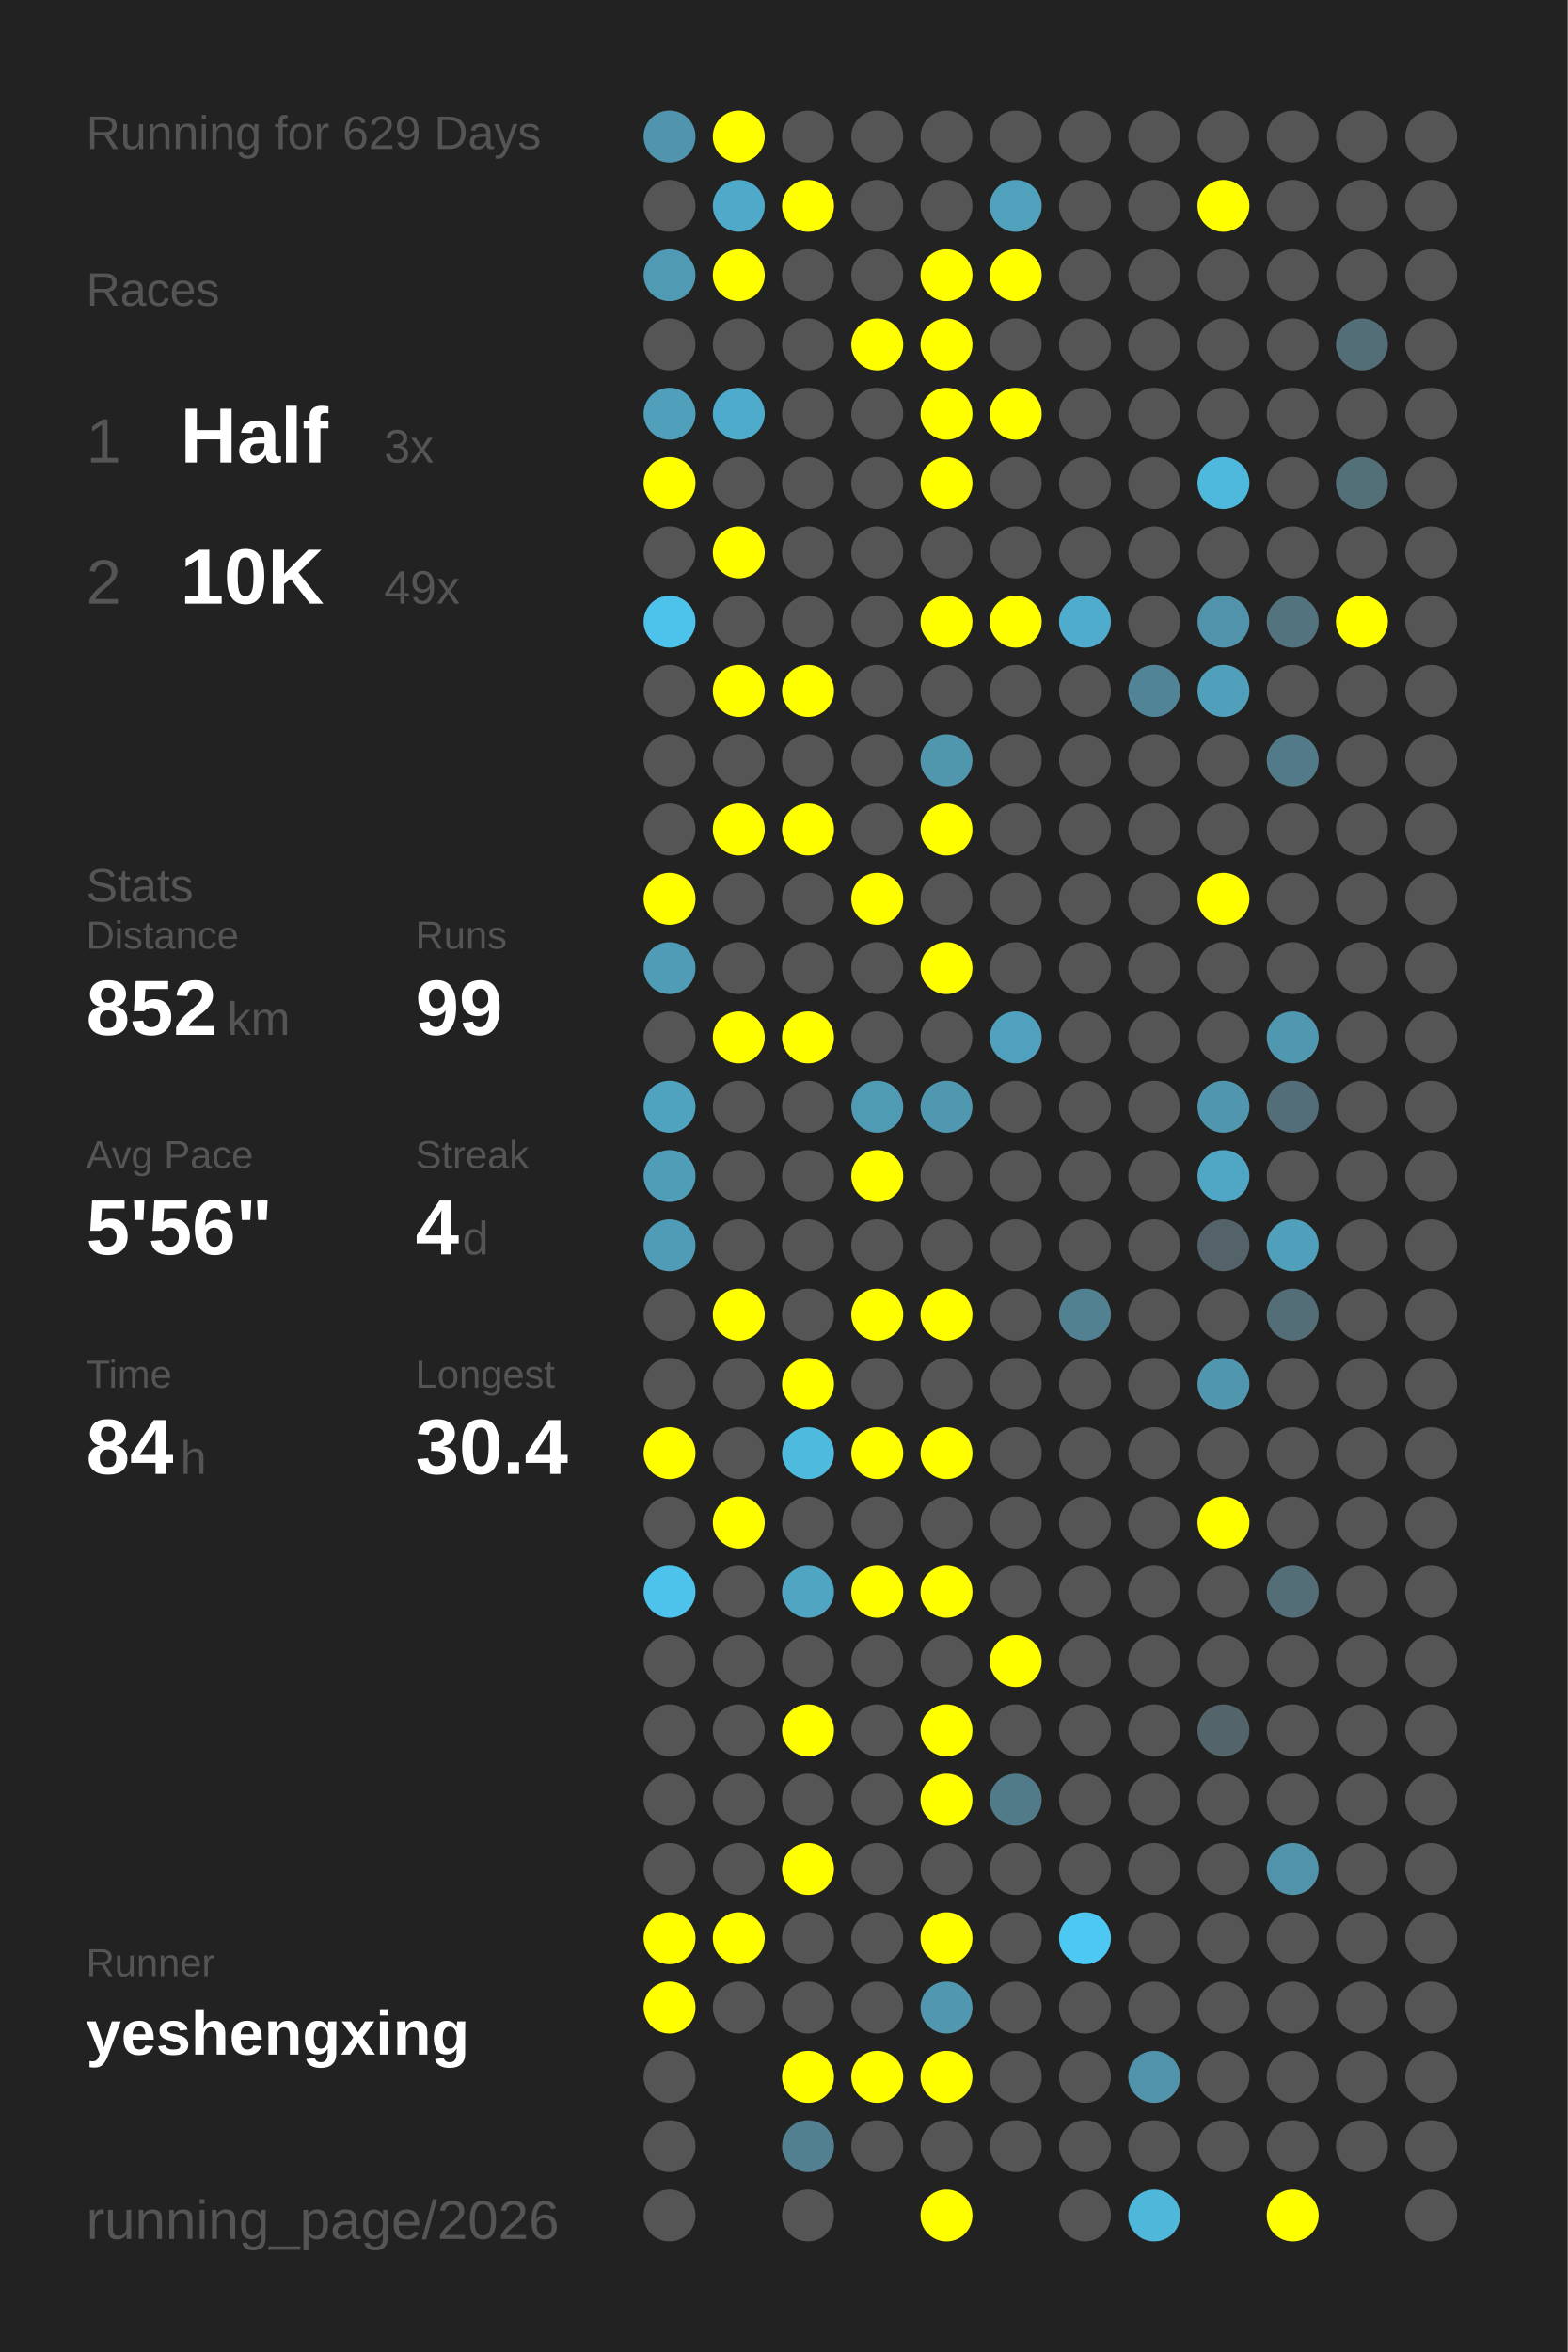
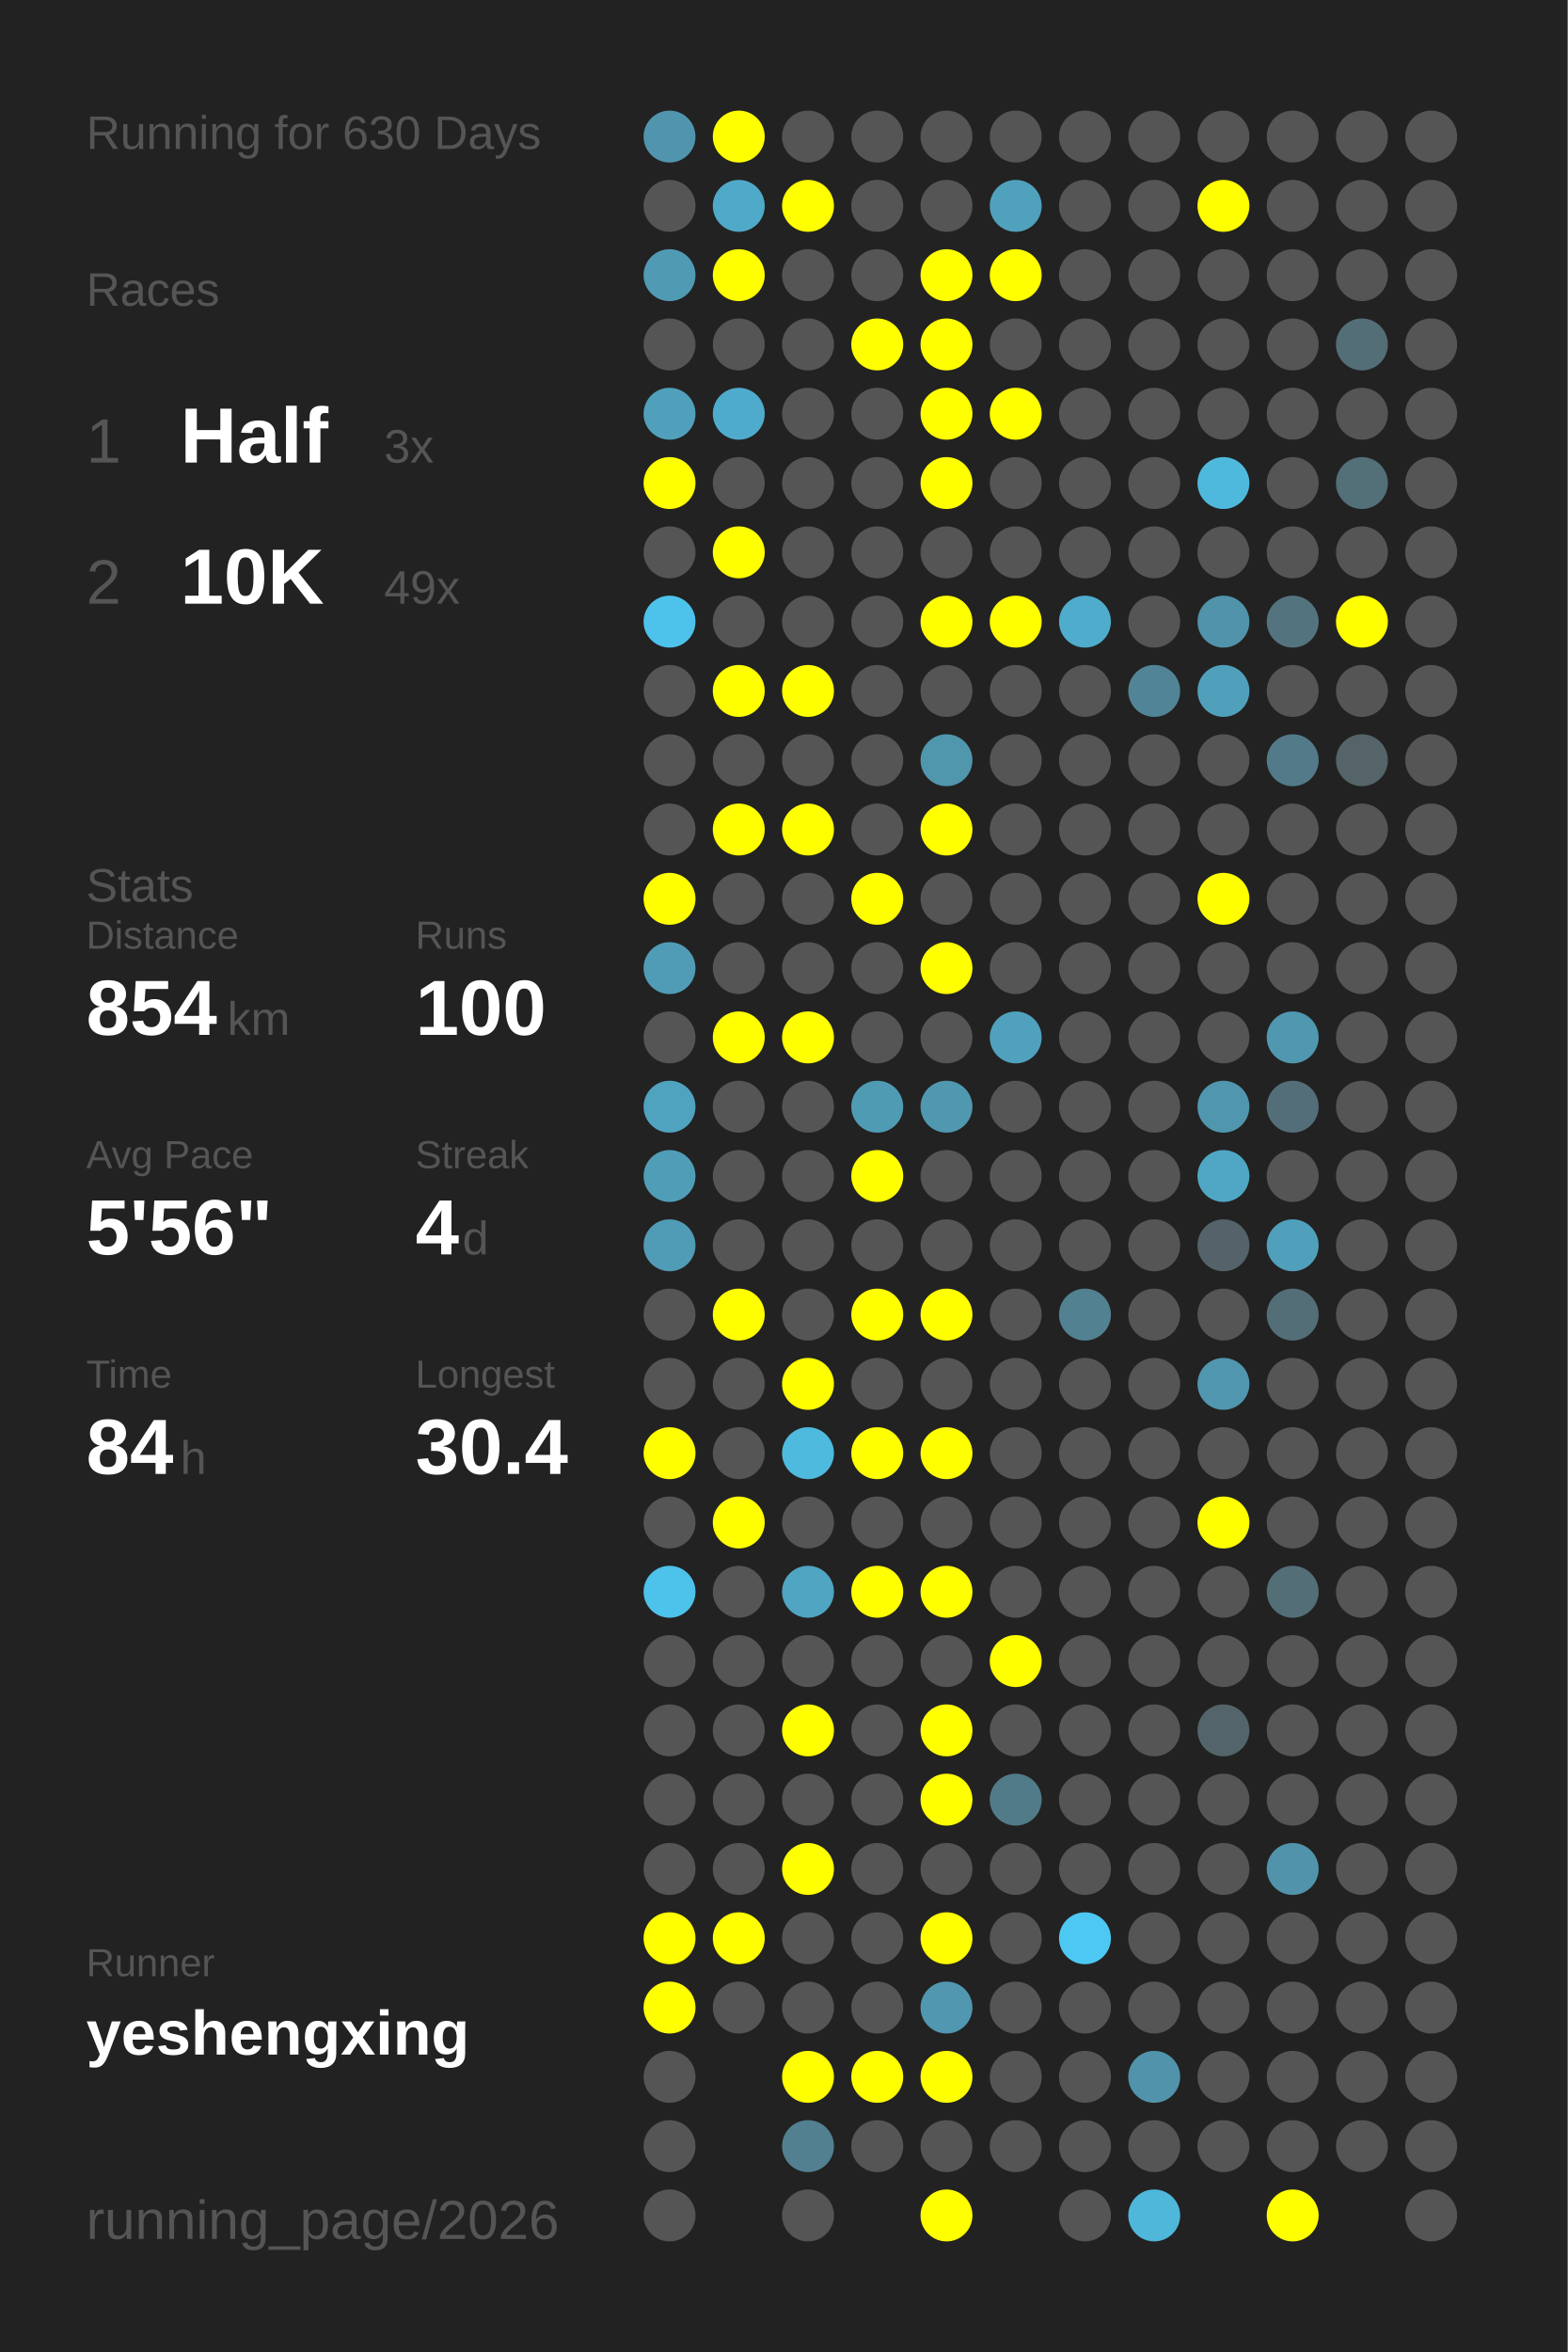
<svg xmlns="http://www.w3.org/2000/svg" baseProfile="full" height="300mm" version="1.1" viewBox="0,0,200,300" width="200mm">
  <defs />
  <rect fill="#222222" height="300" width="200" x="0" y="0" />
-   <text fill="#555555" style="font-size:6px; font-family:Arial;" x="11" y="19">Running for 629 Days</text>
+   <text fill="#555555" style="font-size:6px; font-family:Arial;" x="11" y="19">Running for 630 Days</text>
  <text fill="#555555" style="font-size:6px; font-family:Arial;" x="11" y="39">Races</text>
  <text fill="#555555" style="font-size:8px; font-family:Arial;" x="11" y="59">1</text>
  <text fill="#FFFFFF" style="font-size:10px; font-family:Arial; font-weight:bold;" x="23" y="59">Half</text>
  <text fill="#555555" style="font-size:6px; font-family:Arial;" x="49" y="59">3x</text>
  <text fill="#555555" style="font-size:8px; font-family:Arial;" x="11" y="77">2</text>
  <text fill="#FFFFFF" style="font-size:10px; font-family:Arial; font-weight:bold;" x="23" y="77">10K</text>
  <text fill="#555555" style="font-size:6px; font-family:Arial;" x="49" y="77">49x</text>
  <text fill="#555555" style="font-size:6px; font-family:Arial;" x="11" y="115">Stats</text>
  <text fill="#555555" style="font-size:5px; font-family:Arial;" x="11" y="121">Distance</text>
-   <text fill="#FFFFFF" style="font-size:10px; font-family:Arial; font-weight:bold;" x="11" y="132">852</text>
+   <text fill="#FFFFFF" style="font-size:10px; font-family:Arial; font-weight:bold;" x="11" y="132">854</text>
  <text fill="#555555" style="font-size:6px; font-family:Arial;" x="29" y="132">km</text>
  <text fill="#555555" style="font-size:5px; font-family:Arial;" x="53" y="121">Runs</text>
-   <text fill="#FFFFFF" style="font-size:10px; font-family:Arial; font-weight:bold;" x="53" y="132">99</text>
+   <text fill="#FFFFFF" style="font-size:10px; font-family:Arial; font-weight:bold;" x="53" y="132">100</text>
  <text fill="#555555" style="font-size:5px; font-family:Arial;" x="11" y="149">Avg Pace</text>
  <text fill="#FFFFFF" style="font-size:10px; font-family:Arial; font-weight:bold;" x="11" y="160">5'56"</text>
  <text fill="#555555" style="font-size:5px; font-family:Arial;" x="53" y="149">Streak</text>
  <text fill="#FFFFFF" style="font-size:10px; font-family:Arial; font-weight:bold;" x="53" y="160">4</text>
  <text fill="#555555" style="font-size:6px; font-family:Arial;" x="59" y="160">d</text>
  <text fill="#555555" style="font-size:5px; font-family:Arial;" x="11" y="177">Time</text>
  <text fill="#FFFFFF" style="font-size:10px; font-family:Arial; font-weight:bold;" x="11" y="188">84</text>
  <text fill="#555555" style="font-size:6px; font-family:Arial;" x="23" y="188">h</text>
  <text fill="#555555" style="font-size:5px; font-family:Arial;" x="53" y="177">Longest</text>
  <text fill="#FFFFFF" style="font-size:10px; font-family:Arial; font-weight:bold;" x="53" y="188">30.4</text>
  <text fill="#555555" style="font-size:5px; font-family:Arial;" x="11" y="252.065">Runner</text>
  <text fill="#FFFFFF" style="font-size:8px; font-family:Arial; font-weight:bold;" x="11" y="262.065">yeshengxing</text>
  <text fill="#555555" style="font-size:7px; font-family:Arial;" x="11" y="285.581">running_page/2026</text>
  <circle cx="85.417" cy="17.419" fill="#5095ad" r="3.312" />
  <circle cx="85.417" cy="26.258" fill="#555555" r="3.312" />
  <circle cx="85.417" cy="35.097" fill="#509ab3" r="3.312" />
  <circle cx="85.417" cy="43.935" fill="#555555" r="3.312" />
  <circle cx="85.417" cy="52.774" fill="#50a0bb" r="3.312" />
  <circle cx="85.417" cy="61.613" fill="#FFFF00" r="3.312" />
  <circle cx="85.417" cy="70.452" fill="#555555" r="3.312" />
  <circle cx="85.417" cy="79.29" fill="#4dc3eb" r="3.312" />
  <circle cx="85.417" cy="88.129" fill="#555555" r="3.312" />
  <circle cx="85.417" cy="96.968" fill="#555555" r="3.312" />
  <circle cx="85.417" cy="105.806" fill="#555555" r="3.312" />
  <circle cx="85.417" cy="114.645" fill="#FFFF00" r="3.312" />
  <circle cx="85.417" cy="123.484" fill="#509cb6" r="3.312" />
  <circle cx="85.417" cy="132.323" fill="#555555" r="3.312" />
  <circle cx="85.417" cy="141.161" fill="#4fa3bf" r="3.312" />
  <circle cx="85.417" cy="150" fill="#509db7" r="3.312" />
  <circle cx="85.417" cy="158.839" fill="#509bb5" r="3.312" />
  <circle cx="85.417" cy="167.677" fill="#555555" r="3.312" />
  <circle cx="85.417" cy="176.516" fill="#555555" r="3.312" />
  <circle cx="85.417" cy="185.355" fill="#FFFF00" r="3.312" />
  <circle cx="85.417" cy="194.194" fill="#555555" r="3.312" />
  <circle cx="85.417" cy="203.032" fill="#4dc2ea" r="3.312" />
  <circle cx="85.417" cy="211.871" fill="#555555" r="3.312" />
  <circle cx="85.417" cy="220.71" fill="#555555" r="3.312" />
  <circle cx="85.417" cy="229.548" fill="#555555" r="3.312" />
  <circle cx="85.417" cy="238.387" fill="#555555" r="3.312" />
  <circle cx="85.417" cy="247.226" fill="#FFFF00" r="3.312" />
  <circle cx="85.417" cy="256.065" fill="#FFFF00" r="3.312" />
  <circle cx="85.417" cy="264.903" fill="#555555" r="3.312" />
  <circle cx="85.417" cy="273.742" fill="#555555" r="3.312" />
  <circle cx="85.417" cy="282.581" fill="#555555" r="3.312" />
  <circle cx="94.25" cy="17.419" fill="#FFFF00" r="3.312" />
  <circle cx="94.25" cy="26.258" fill="#4fa9c8" r="3.312" />
  <circle cx="94.25" cy="35.097" fill="#FFFF00" r="3.312" />
  <circle cx="94.25" cy="43.935" fill="#555555" r="3.312" />
  <circle cx="94.25" cy="52.774" fill="#4fabcb" r="3.312" />
  <circle cx="94.25" cy="61.613" fill="#555555" r="3.312" />
  <circle cx="94.25" cy="70.452" fill="#FFFF00" r="3.312" />
  <circle cx="94.25" cy="79.29" fill="#555555" r="3.312" />
  <circle cx="94.25" cy="88.129" fill="#FFFF00" r="3.312" />
  <circle cx="94.25" cy="96.968" fill="#555555" r="3.312" />
  <circle cx="94.25" cy="105.806" fill="#FFFF00" r="3.312" />
  <circle cx="94.25" cy="114.645" fill="#555555" r="3.312" />
  <circle cx="94.25" cy="123.484" fill="#555555" r="3.312" />
  <circle cx="94.25" cy="132.323" fill="#FFFF00" r="3.312" />
  <circle cx="94.25" cy="141.161" fill="#555555" r="3.312" />
  <circle cx="94.25" cy="150" fill="#555555" r="3.312" />
  <circle cx="94.25" cy="158.839" fill="#555555" r="3.312" />
  <circle cx="94.25" cy="167.677" fill="#FFFF00" r="3.312" />
  <circle cx="94.25" cy="176.516" fill="#555555" r="3.312" />
  <circle cx="94.25" cy="185.355" fill="#555555" r="3.312" />
  <circle cx="94.25" cy="194.194" fill="#FFFF00" r="3.312" />
  <circle cx="94.25" cy="203.032" fill="#555555" r="3.312" />
  <circle cx="94.25" cy="211.871" fill="#555555" r="3.312" />
  <circle cx="94.25" cy="220.71" fill="#555555" r="3.312" />
  <circle cx="94.25" cy="229.548" fill="#555555" r="3.312" />
  <circle cx="94.25" cy="238.387" fill="#555555" r="3.312" />
  <circle cx="94.25" cy="247.226" fill="#FFFF00" r="3.312" />
  <circle cx="94.25" cy="256.065" fill="#555555" r="3.312" />
  <circle cx="103.083" cy="17.419" fill="#555555" r="3.312" />
  <circle cx="103.083" cy="26.258" fill="#FFFF00" r="3.312" />
  <circle cx="103.083" cy="35.097" fill="#555555" r="3.312" />
  <circle cx="103.083" cy="43.935" fill="#555555" r="3.312" />
  <circle cx="103.083" cy="52.774" fill="#555555" r="3.312" />
  <circle cx="103.083" cy="61.613" fill="#555555" r="3.312" />
  <circle cx="103.083" cy="70.452" fill="#555555" r="3.312" />
  <circle cx="103.083" cy="79.29" fill="#555555" r="3.312" />
  <circle cx="103.083" cy="88.129" fill="#FFFF00" r="3.312" />
  <circle cx="103.083" cy="96.968" fill="#555555" r="3.312" />
  <circle cx="103.083" cy="105.806" fill="#FFFF00" r="3.312" />
  <circle cx="103.083" cy="114.645" fill="#555555" r="3.312" />
  <circle cx="103.083" cy="123.484" fill="#555555" r="3.312" />
  <circle cx="103.083" cy="132.323" fill="#FFFF00" r="3.312" />
  <circle cx="103.083" cy="141.161" fill="#555555" r="3.312" />
  <circle cx="103.083" cy="150" fill="#555555" r="3.312" />
  <circle cx="103.083" cy="158.839" fill="#555555" r="3.312" />
  <circle cx="103.083" cy="167.677" fill="#555555" r="3.312" />
  <circle cx="103.083" cy="176.516" fill="#FFFF00" r="3.312" />
  <circle cx="103.083" cy="185.355" fill="#4ebade" r="3.312" />
  <circle cx="103.083" cy="194.194" fill="#555555" r="3.312" />
  <circle cx="103.083" cy="203.032" fill="#4fa5c2" r="3.312" />
  <circle cx="103.083" cy="211.871" fill="#555555" r="3.312" />
  <circle cx="103.083" cy="220.71" fill="#FFFF00" r="3.312" />
  <circle cx="103.083" cy="229.548" fill="#555555" r="3.312" />
  <circle cx="103.083" cy="238.387" fill="#FFFF00" r="3.312" />
  <circle cx="103.083" cy="247.226" fill="#555555" r="3.312" />
  <circle cx="103.083" cy="256.065" fill="#555555" r="3.312" />
  <circle cx="103.083" cy="264.903" fill="#FFFF00" r="3.312" />
  <circle cx="103.083" cy="273.742" fill="#528090" r="3.312" />
  <circle cx="103.083" cy="282.581" fill="#555555" r="3.312" />
  <circle cx="111.917" cy="17.419" fill="#555555" r="3.312" />
  <circle cx="111.917" cy="26.258" fill="#555555" r="3.312" />
  <circle cx="111.917" cy="35.097" fill="#555555" r="3.312" />
  <circle cx="111.917" cy="43.935" fill="#FFFF00" r="3.312" />
  <circle cx="111.917" cy="52.774" fill="#555555" r="3.312" />
  <circle cx="111.917" cy="61.613" fill="#555555" r="3.312" />
  <circle cx="111.917" cy="70.452" fill="#555555" r="3.312" />
  <circle cx="111.917" cy="79.29" fill="#555555" r="3.312" />
  <circle cx="111.917" cy="88.129" fill="#555555" r="3.312" />
  <circle cx="111.917" cy="96.968" fill="#555555" r="3.312" />
  <circle cx="111.917" cy="105.806" fill="#555555" r="3.312" />
  <circle cx="111.917" cy="114.645" fill="#FFFF00" r="3.312" />
  <circle cx="111.917" cy="123.484" fill="#555555" r="3.312" />
  <circle cx="111.917" cy="132.323" fill="#555555" r="3.312" />
  <circle cx="111.917" cy="141.161" fill="#509bb4" r="3.312" />
  <circle cx="111.917" cy="150" fill="#FFFF00" r="3.312" />
  <circle cx="111.917" cy="158.839" fill="#555555" r="3.312" />
  <circle cx="111.917" cy="167.677" fill="#FFFF00" r="3.312" />
  <circle cx="111.917" cy="176.516" fill="#555555" r="3.312" />
  <circle cx="111.917" cy="185.355" fill="#FFFF00" r="3.312" />
  <circle cx="111.917" cy="194.194" fill="#555555" r="3.312" />
  <circle cx="111.917" cy="203.032" fill="#FFFF00" r="3.312" />
  <circle cx="111.917" cy="211.871" fill="#555555" r="3.312" />
  <circle cx="111.917" cy="220.71" fill="#555555" r="3.312" />
  <circle cx="111.917" cy="229.548" fill="#555555" r="3.312" />
  <circle cx="111.917" cy="238.387" fill="#555555" r="3.312" />
  <circle cx="111.917" cy="247.226" fill="#555555" r="3.312" />
  <circle cx="111.917" cy="256.065" fill="#555555" r="3.312" />
  <circle cx="111.917" cy="264.903" fill="#FFFF00" r="3.312" />
  <circle cx="111.917" cy="273.742" fill="#555555" r="3.312" />
  <circle cx="120.75" cy="17.419" fill="#555555" r="3.312" />
  <circle cx="120.75" cy="26.258" fill="#555555" r="3.312" />
  <circle cx="120.75" cy="35.097" fill="#FFFF00" r="3.312" />
  <circle cx="120.75" cy="43.935" fill="#FFFF00" r="3.312" />
  <circle cx="120.75" cy="52.774" fill="#FFFF00" r="3.312" />
  <circle cx="120.75" cy="61.613" fill="#FFFF00" r="3.312" />
  <circle cx="120.75" cy="70.452" fill="#555555" r="3.312" />
  <circle cx="120.75" cy="79.29" fill="#FFFF00" r="3.312" />
  <circle cx="120.75" cy="88.129" fill="#555555" r="3.312" />
  <circle cx="120.75" cy="96.968" fill="#5096ad" r="3.312" />
  <circle cx="120.75" cy="105.806" fill="#FFFF00" r="3.312" />
  <circle cx="120.75" cy="114.645" fill="#555555" r="3.312" />
  <circle cx="120.75" cy="123.484" fill="#FFFF00" r="3.312" />
  <circle cx="120.75" cy="132.323" fill="#555555" r="3.312" />
  <circle cx="120.75" cy="141.161" fill="#5098b0" r="3.312" />
  <circle cx="120.75" cy="150" fill="#555555" r="3.312" />
  <circle cx="120.75" cy="158.839" fill="#555555" r="3.312" />
  <circle cx="120.75" cy="167.677" fill="#FFFF00" r="3.312" />
  <circle cx="120.75" cy="176.516" fill="#555555" r="3.312" />
  <circle cx="120.75" cy="185.355" fill="#FFFF00" r="3.312" />
  <circle cx="120.75" cy="194.194" fill="#555555" r="3.312" />
  <circle cx="120.75" cy="203.032" fill="#FFFF00" r="3.312" />
  <circle cx="120.75" cy="211.871" fill="#555555" r="3.312" />
  <circle cx="120.75" cy="220.71" fill="#FFFF00" r="3.312" />
  <circle cx="120.75" cy="229.548" fill="#FFFF00" r="3.312" />
  <circle cx="120.75" cy="238.387" fill="#555555" r="3.312" />
  <circle cx="120.75" cy="247.226" fill="#FFFF00" r="3.312" />
  <circle cx="120.75" cy="256.065" fill="#5097af" r="3.312" />
  <circle cx="120.75" cy="264.903" fill="#FFFF00" r="3.312" />
  <circle cx="120.75" cy="273.742" fill="#555555" r="3.312" />
  <circle cx="120.75" cy="282.581" fill="#FFFF00" r="3.312" />
  <circle cx="129.583" cy="17.419" fill="#555555" r="3.312" />
  <circle cx="129.583" cy="26.258" fill="#50a1bc" r="3.312" />
  <circle cx="129.583" cy="35.097" fill="#FFFF00" r="3.312" />
  <circle cx="129.583" cy="43.935" fill="#555555" r="3.312" />
  <circle cx="129.583" cy="52.774" fill="#FFFF00" r="3.312" />
  <circle cx="129.583" cy="61.613" fill="#555555" r="3.312" />
  <circle cx="129.583" cy="70.452" fill="#555555" r="3.312" />
  <circle cx="129.583" cy="79.29" fill="#FFFF00" r="3.312" />
  <circle cx="129.583" cy="88.129" fill="#555555" r="3.312" />
  <circle cx="129.583" cy="96.968" fill="#555555" r="3.312" />
  <circle cx="129.583" cy="105.806" fill="#555555" r="3.312" />
  <circle cx="129.583" cy="114.645" fill="#555555" r="3.312" />
  <circle cx="129.583" cy="123.484" fill="#555555" r="3.312" />
  <circle cx="129.583" cy="132.323" fill="#50a1bd" r="3.312" />
  <circle cx="129.583" cy="141.161" fill="#555555" r="3.312" />
  <circle cx="129.583" cy="150" fill="#555555" r="3.312" />
  <circle cx="129.583" cy="158.839" fill="#555555" r="3.312" />
  <circle cx="129.583" cy="167.677" fill="#555555" r="3.312" />
  <circle cx="129.583" cy="176.516" fill="#555555" r="3.312" />
  <circle cx="129.583" cy="185.355" fill="#555555" r="3.312" />
  <circle cx="129.583" cy="194.194" fill="#555555" r="3.312" />
  <circle cx="129.583" cy="203.032" fill="#555555" r="3.312" />
  <circle cx="129.583" cy="211.871" fill="#FFFF00" r="3.312" />
  <circle cx="129.583" cy="220.71" fill="#555555" r="3.312" />
  <circle cx="129.583" cy="229.548" fill="#527b89" r="3.312" />
  <circle cx="129.583" cy="238.387" fill="#555555" r="3.312" />
  <circle cx="129.583" cy="247.226" fill="#555555" r="3.312" />
  <circle cx="129.583" cy="256.065" fill="#555555" r="3.312" />
  <circle cx="129.583" cy="264.903" fill="#555555" r="3.312" />
  <circle cx="129.583" cy="273.742" fill="#555555" r="3.312" />
  <circle cx="138.417" cy="17.419" fill="#555555" r="3.312" />
  <circle cx="138.417" cy="26.258" fill="#555555" r="3.312" />
  <circle cx="138.417" cy="35.097" fill="#555555" r="3.312" />
  <circle cx="138.417" cy="43.935" fill="#555555" r="3.312" />
  <circle cx="138.417" cy="52.774" fill="#555555" r="3.312" />
  <circle cx="138.417" cy="61.613" fill="#555555" r="3.312" />
  <circle cx="138.417" cy="70.452" fill="#555555" r="3.312" />
  <circle cx="138.417" cy="79.29" fill="#4faccc" r="3.312" />
  <circle cx="138.417" cy="88.129" fill="#555555" r="3.312" />
  <circle cx="138.417" cy="96.968" fill="#555555" r="3.312" />
  <circle cx="138.417" cy="105.806" fill="#555555" r="3.312" />
  <circle cx="138.417" cy="114.645" fill="#555555" r="3.312" />
  <circle cx="138.417" cy="123.484" fill="#555555" r="3.312" />
  <circle cx="138.417" cy="132.323" fill="#555555" r="3.312" />
  <circle cx="138.417" cy="141.161" fill="#555555" r="3.312" />
  <circle cx="138.417" cy="150" fill="#555555" r="3.312" />
  <circle cx="138.417" cy="158.839" fill="#555555" r="3.312" />
  <circle cx="138.417" cy="167.677" fill="#528191" r="3.312" />
  <circle cx="138.417" cy="176.516" fill="#555555" r="3.312" />
  <circle cx="138.417" cy="185.355" fill="#555555" r="3.312" />
  <circle cx="138.417" cy="194.194" fill="#555555" r="3.312" />
  <circle cx="138.417" cy="203.032" fill="#555555" r="3.312" />
  <circle cx="138.417" cy="211.871" fill="#555555" r="3.312" />
  <circle cx="138.417" cy="220.71" fill="#555555" r="3.312" />
  <circle cx="138.417" cy="229.548" fill="#555555" r="3.312" />
  <circle cx="138.417" cy="238.387" fill="#555555" r="3.312" />
  <circle cx="138.417" cy="247.226" fill="#4dc8f2" r="3.312" />
  <circle cx="138.417" cy="256.065" fill="#555555" r="3.312" />
  <circle cx="138.417" cy="264.903" fill="#555555" r="3.312" />
  <circle cx="138.417" cy="273.742" fill="#555555" r="3.312" />
  <circle cx="138.417" cy="282.581" fill="#555555" r="3.312" />
  <circle cx="147.25" cy="17.419" fill="#555555" r="3.312" />
  <circle cx="147.25" cy="26.258" fill="#555555" r="3.312" />
  <circle cx="147.25" cy="35.097" fill="#555555" r="3.312" />
  <circle cx="147.25" cy="43.935" fill="#555555" r="3.312" />
  <circle cx="147.25" cy="52.774" fill="#555555" r="3.312" />
  <circle cx="147.25" cy="61.613" fill="#555555" r="3.312" />
  <circle cx="147.25" cy="70.452" fill="#555555" r="3.312" />
  <circle cx="147.25" cy="79.29" fill="#555555" r="3.312" />
  <circle cx="147.25" cy="88.129" fill="#518496" r="3.312" />
  <circle cx="147.25" cy="96.968" fill="#555555" r="3.312" />
  <circle cx="147.25" cy="105.806" fill="#555555" r="3.312" />
  <circle cx="147.25" cy="114.645" fill="#555555" r="3.312" />
  <circle cx="147.25" cy="123.484" fill="#555555" r="3.312" />
  <circle cx="147.25" cy="132.323" fill="#555555" r="3.312" />
  <circle cx="147.25" cy="141.161" fill="#555555" r="3.312" />
  <circle cx="147.25" cy="150" fill="#555555" r="3.312" />
  <circle cx="147.25" cy="158.839" fill="#555555" r="3.312" />
  <circle cx="147.25" cy="167.677" fill="#555555" r="3.312" />
  <circle cx="147.25" cy="176.516" fill="#555555" r="3.312" />
  <circle cx="147.25" cy="185.355" fill="#555555" r="3.312" />
  <circle cx="147.25" cy="194.194" fill="#555555" r="3.312" />
  <circle cx="147.25" cy="203.032" fill="#555555" r="3.312" />
  <circle cx="147.25" cy="211.871" fill="#555555" r="3.312" />
  <circle cx="147.25" cy="220.71" fill="#555555" r="3.312" />
  <circle cx="147.25" cy="229.548" fill="#555555" r="3.312" />
  <circle cx="147.25" cy="238.387" fill="#555555" r="3.312" />
  <circle cx="147.25" cy="247.226" fill="#555555" r="3.312" />
  <circle cx="147.25" cy="256.065" fill="#555555" r="3.312" />
  <circle cx="147.25" cy="264.903" fill="#5093aa" r="3.312" />
  <circle cx="147.25" cy="273.742" fill="#555555" r="3.312" />
  <circle cx="147.25" cy="282.581" fill="#4eb7da" r="3.312" />
  <circle cx="156.083" cy="17.419" fill="#555555" r="3.312" />
  <circle cx="156.083" cy="26.258" fill="#FFFF00" r="3.312" />
  <circle cx="156.083" cy="35.097" fill="#555555" r="3.312" />
  <circle cx="156.083" cy="43.935" fill="#555555" r="3.312" />
  <circle cx="156.083" cy="52.774" fill="#555555" r="3.312" />
  <circle cx="156.083" cy="61.613" fill="#4eb9dd" r="3.312" />
  <circle cx="156.083" cy="70.452" fill="#555555" r="3.312" />
  <circle cx="156.083" cy="79.29" fill="#5093aa" r="3.312" />
  <circle cx="156.083" cy="88.129" fill="#50a0bb" r="3.312" />
  <circle cx="156.083" cy="96.968" fill="#555555" r="3.312" />
  <circle cx="156.083" cy="105.806" fill="#555555" r="3.312" />
  <circle cx="156.083" cy="114.645" fill="#FFFF00" r="3.312" />
  <circle cx="156.083" cy="123.484" fill="#555555" r="3.312" />
  <circle cx="156.083" cy="132.323" fill="#555555" r="3.312" />
  <circle cx="156.083" cy="141.161" fill="#5096ae" r="3.312" />
  <circle cx="156.083" cy="150" fill="#4fa7c5" r="3.312" />
  <circle cx="156.083" cy="158.839" fill="#546369" r="3.312" />
  <circle cx="156.083" cy="167.677" fill="#555555" r="3.312" />
  <circle cx="156.083" cy="176.516" fill="#5096ae" r="3.312" />
  <circle cx="156.083" cy="185.355" fill="#555555" r="3.312" />
  <circle cx="156.083" cy="194.194" fill="#FFFF00" r="3.312" />
  <circle cx="156.083" cy="203.032" fill="#555555" r="3.312" />
  <circle cx="156.083" cy="211.871" fill="#555555" r="3.312" />
  <circle cx="156.083" cy="220.71" fill="#53646a" r="3.312" />
  <circle cx="156.083" cy="229.548" fill="#555555" r="3.312" />
  <circle cx="156.083" cy="238.387" fill="#555555" r="3.312" />
  <circle cx="156.083" cy="247.226" fill="#555555" r="3.312" />
  <circle cx="156.083" cy="256.065" fill="#555555" r="3.312" />
  <circle cx="156.083" cy="264.903" fill="#555555" r="3.312" />
  <circle cx="156.083" cy="273.742" fill="#555555" r="3.312" />
  <circle cx="164.917" cy="17.419" fill="#555555" r="3.312" />
  <circle cx="164.917" cy="26.258" fill="#555555" r="3.312" />
  <circle cx="164.917" cy="35.097" fill="#555555" r="3.312" />
  <circle cx="164.917" cy="43.935" fill="#555555" r="3.312" />
  <circle cx="164.917" cy="52.774" fill="#555555" r="3.312" />
  <circle cx="164.917" cy="61.613" fill="#555555" r="3.312" />
  <circle cx="164.917" cy="70.452" fill="#555555" r="3.312" />
  <circle cx="164.917" cy="79.29" fill="#53737f" r="3.312" />
  <circle cx="164.917" cy="88.129" fill="#555555" r="3.312" />
  <circle cx="164.917" cy="96.968" fill="#527a88" r="3.312" />
  <circle cx="164.917" cy="105.806" fill="#555555" r="3.312" />
  <circle cx="164.917" cy="114.645" fill="#555555" r="3.312" />
  <circle cx="164.917" cy="123.484" fill="#555555" r="3.312" />
  <circle cx="164.917" cy="132.323" fill="#5097b0" r="3.312" />
  <circle cx="164.917" cy="141.161" fill="#536e78" r="3.312" />
  <circle cx="164.917" cy="150" fill="#555555" r="3.312" />
  <circle cx="164.917" cy="158.839" fill="#50a0bb" r="3.312" />
  <circle cx="164.917" cy="167.677" fill="#536e77" r="3.312" />
  <circle cx="164.917" cy="176.516" fill="#555555" r="3.312" />
  <circle cx="164.917" cy="185.355" fill="#555555" r="3.312" />
  <circle cx="164.917" cy="194.194" fill="#555555" r="3.312" />
  <circle cx="164.917" cy="203.032" fill="#536e77" r="3.312" />
  <circle cx="164.917" cy="211.871" fill="#555555" r="3.312" />
  <circle cx="164.917" cy="220.71" fill="#555555" r="3.312" />
  <circle cx="164.917" cy="229.548" fill="#555555" r="3.312" />
  <circle cx="164.917" cy="238.387" fill="#5093aa" r="3.312" />
  <circle cx="164.917" cy="247.226" fill="#555555" r="3.312" />
  <circle cx="164.917" cy="256.065" fill="#555555" r="3.312" />
  <circle cx="164.917" cy="264.903" fill="#555555" r="3.312" />
  <circle cx="164.917" cy="273.742" fill="#555555" r="3.312" />
  <circle cx="164.917" cy="282.581" fill="#FFFF00" r="3.312" />
  <circle cx="173.75" cy="17.419" fill="#555555" r="3.312" />
  <circle cx="173.75" cy="26.258" fill="#555555" r="3.312" />
  <circle cx="173.75" cy="35.097" fill="#555555" r="3.312" />
  <circle cx="173.75" cy="43.935" fill="#536e77" r="3.312" />
  <circle cx="173.75" cy="52.774" fill="#555555" r="3.312" />
  <circle cx="173.75" cy="61.613" fill="#536f78" r="3.312" />
  <circle cx="173.75" cy="70.452" fill="#555555" r="3.312" />
  <circle cx="173.75" cy="79.29" fill="#FFFF00" r="3.312" />
  <circle cx="173.75" cy="88.129" fill="#555555" r="3.312" />
-   <circle cx="173.75" cy="96.968" fill="#555555" r="3.312" />
+   <circle cx="173.75" cy="96.968" fill="#546469" r="3.312" />
  <circle cx="173.75" cy="105.806" fill="#555555" r="3.312" />
  <circle cx="173.75" cy="114.645" fill="#555555" r="3.312" />
  <circle cx="173.75" cy="123.484" fill="#555555" r="3.312" />
  <circle cx="173.75" cy="132.323" fill="#555555" r="3.312" />
  <circle cx="173.75" cy="141.161" fill="#555555" r="3.312" />
  <circle cx="173.75" cy="150" fill="#555555" r="3.312" />
  <circle cx="173.75" cy="158.839" fill="#555555" r="3.312" />
  <circle cx="173.75" cy="167.677" fill="#555555" r="3.312" />
  <circle cx="173.75" cy="176.516" fill="#555555" r="3.312" />
  <circle cx="173.75" cy="185.355" fill="#555555" r="3.312" />
  <circle cx="173.75" cy="194.194" fill="#555555" r="3.312" />
  <circle cx="173.75" cy="203.032" fill="#555555" r="3.312" />
  <circle cx="173.75" cy="211.871" fill="#555555" r="3.312" />
  <circle cx="173.75" cy="220.71" fill="#555555" r="3.312" />
  <circle cx="173.75" cy="229.548" fill="#555555" r="3.312" />
  <circle cx="173.75" cy="238.387" fill="#555555" r="3.312" />
  <circle cx="173.75" cy="247.226" fill="#555555" r="3.312" />
  <circle cx="173.75" cy="256.065" fill="#555555" r="3.312" />
  <circle cx="173.75" cy="264.903" fill="#555555" r="3.312" />
  <circle cx="173.75" cy="273.742" fill="#555555" r="3.312" />
  <circle cx="182.583" cy="17.419" fill="#555555" r="3.312" />
  <circle cx="182.583" cy="26.258" fill="#555555" r="3.312" />
  <circle cx="182.583" cy="35.097" fill="#555555" r="3.312" />
  <circle cx="182.583" cy="43.935" fill="#555555" r="3.312" />
  <circle cx="182.583" cy="52.774" fill="#555555" r="3.312" />
  <circle cx="182.583" cy="61.613" fill="#555555" r="3.312" />
  <circle cx="182.583" cy="70.452" fill="#555555" r="3.312" />
  <circle cx="182.583" cy="79.29" fill="#555555" r="3.312" />
  <circle cx="182.583" cy="88.129" fill="#555555" r="3.312" />
  <circle cx="182.583" cy="96.968" fill="#555555" r="3.312" />
  <circle cx="182.583" cy="105.806" fill="#555555" r="3.312" />
  <circle cx="182.583" cy="114.645" fill="#555555" r="3.312" />
  <circle cx="182.583" cy="123.484" fill="#555555" r="3.312" />
  <circle cx="182.583" cy="132.323" fill="#555555" r="3.312" />
  <circle cx="182.583" cy="141.161" fill="#555555" r="3.312" />
  <circle cx="182.583" cy="150" fill="#555555" r="3.312" />
  <circle cx="182.583" cy="158.839" fill="#555555" r="3.312" />
  <circle cx="182.583" cy="167.677" fill="#555555" r="3.312" />
  <circle cx="182.583" cy="176.516" fill="#555555" r="3.312" />
  <circle cx="182.583" cy="185.355" fill="#555555" r="3.312" />
  <circle cx="182.583" cy="194.194" fill="#555555" r="3.312" />
  <circle cx="182.583" cy="203.032" fill="#555555" r="3.312" />
  <circle cx="182.583" cy="211.871" fill="#555555" r="3.312" />
  <circle cx="182.583" cy="220.71" fill="#555555" r="3.312" />
  <circle cx="182.583" cy="229.548" fill="#555555" r="3.312" />
  <circle cx="182.583" cy="238.387" fill="#555555" r="3.312" />
  <circle cx="182.583" cy="247.226" fill="#555555" r="3.312" />
  <circle cx="182.583" cy="256.065" fill="#555555" r="3.312" />
  <circle cx="182.583" cy="264.903" fill="#555555" r="3.312" />
  <circle cx="182.583" cy="273.742" fill="#555555" r="3.312" />
  <circle cx="182.583" cy="282.581" fill="#555555" r="3.312" />
</svg>
